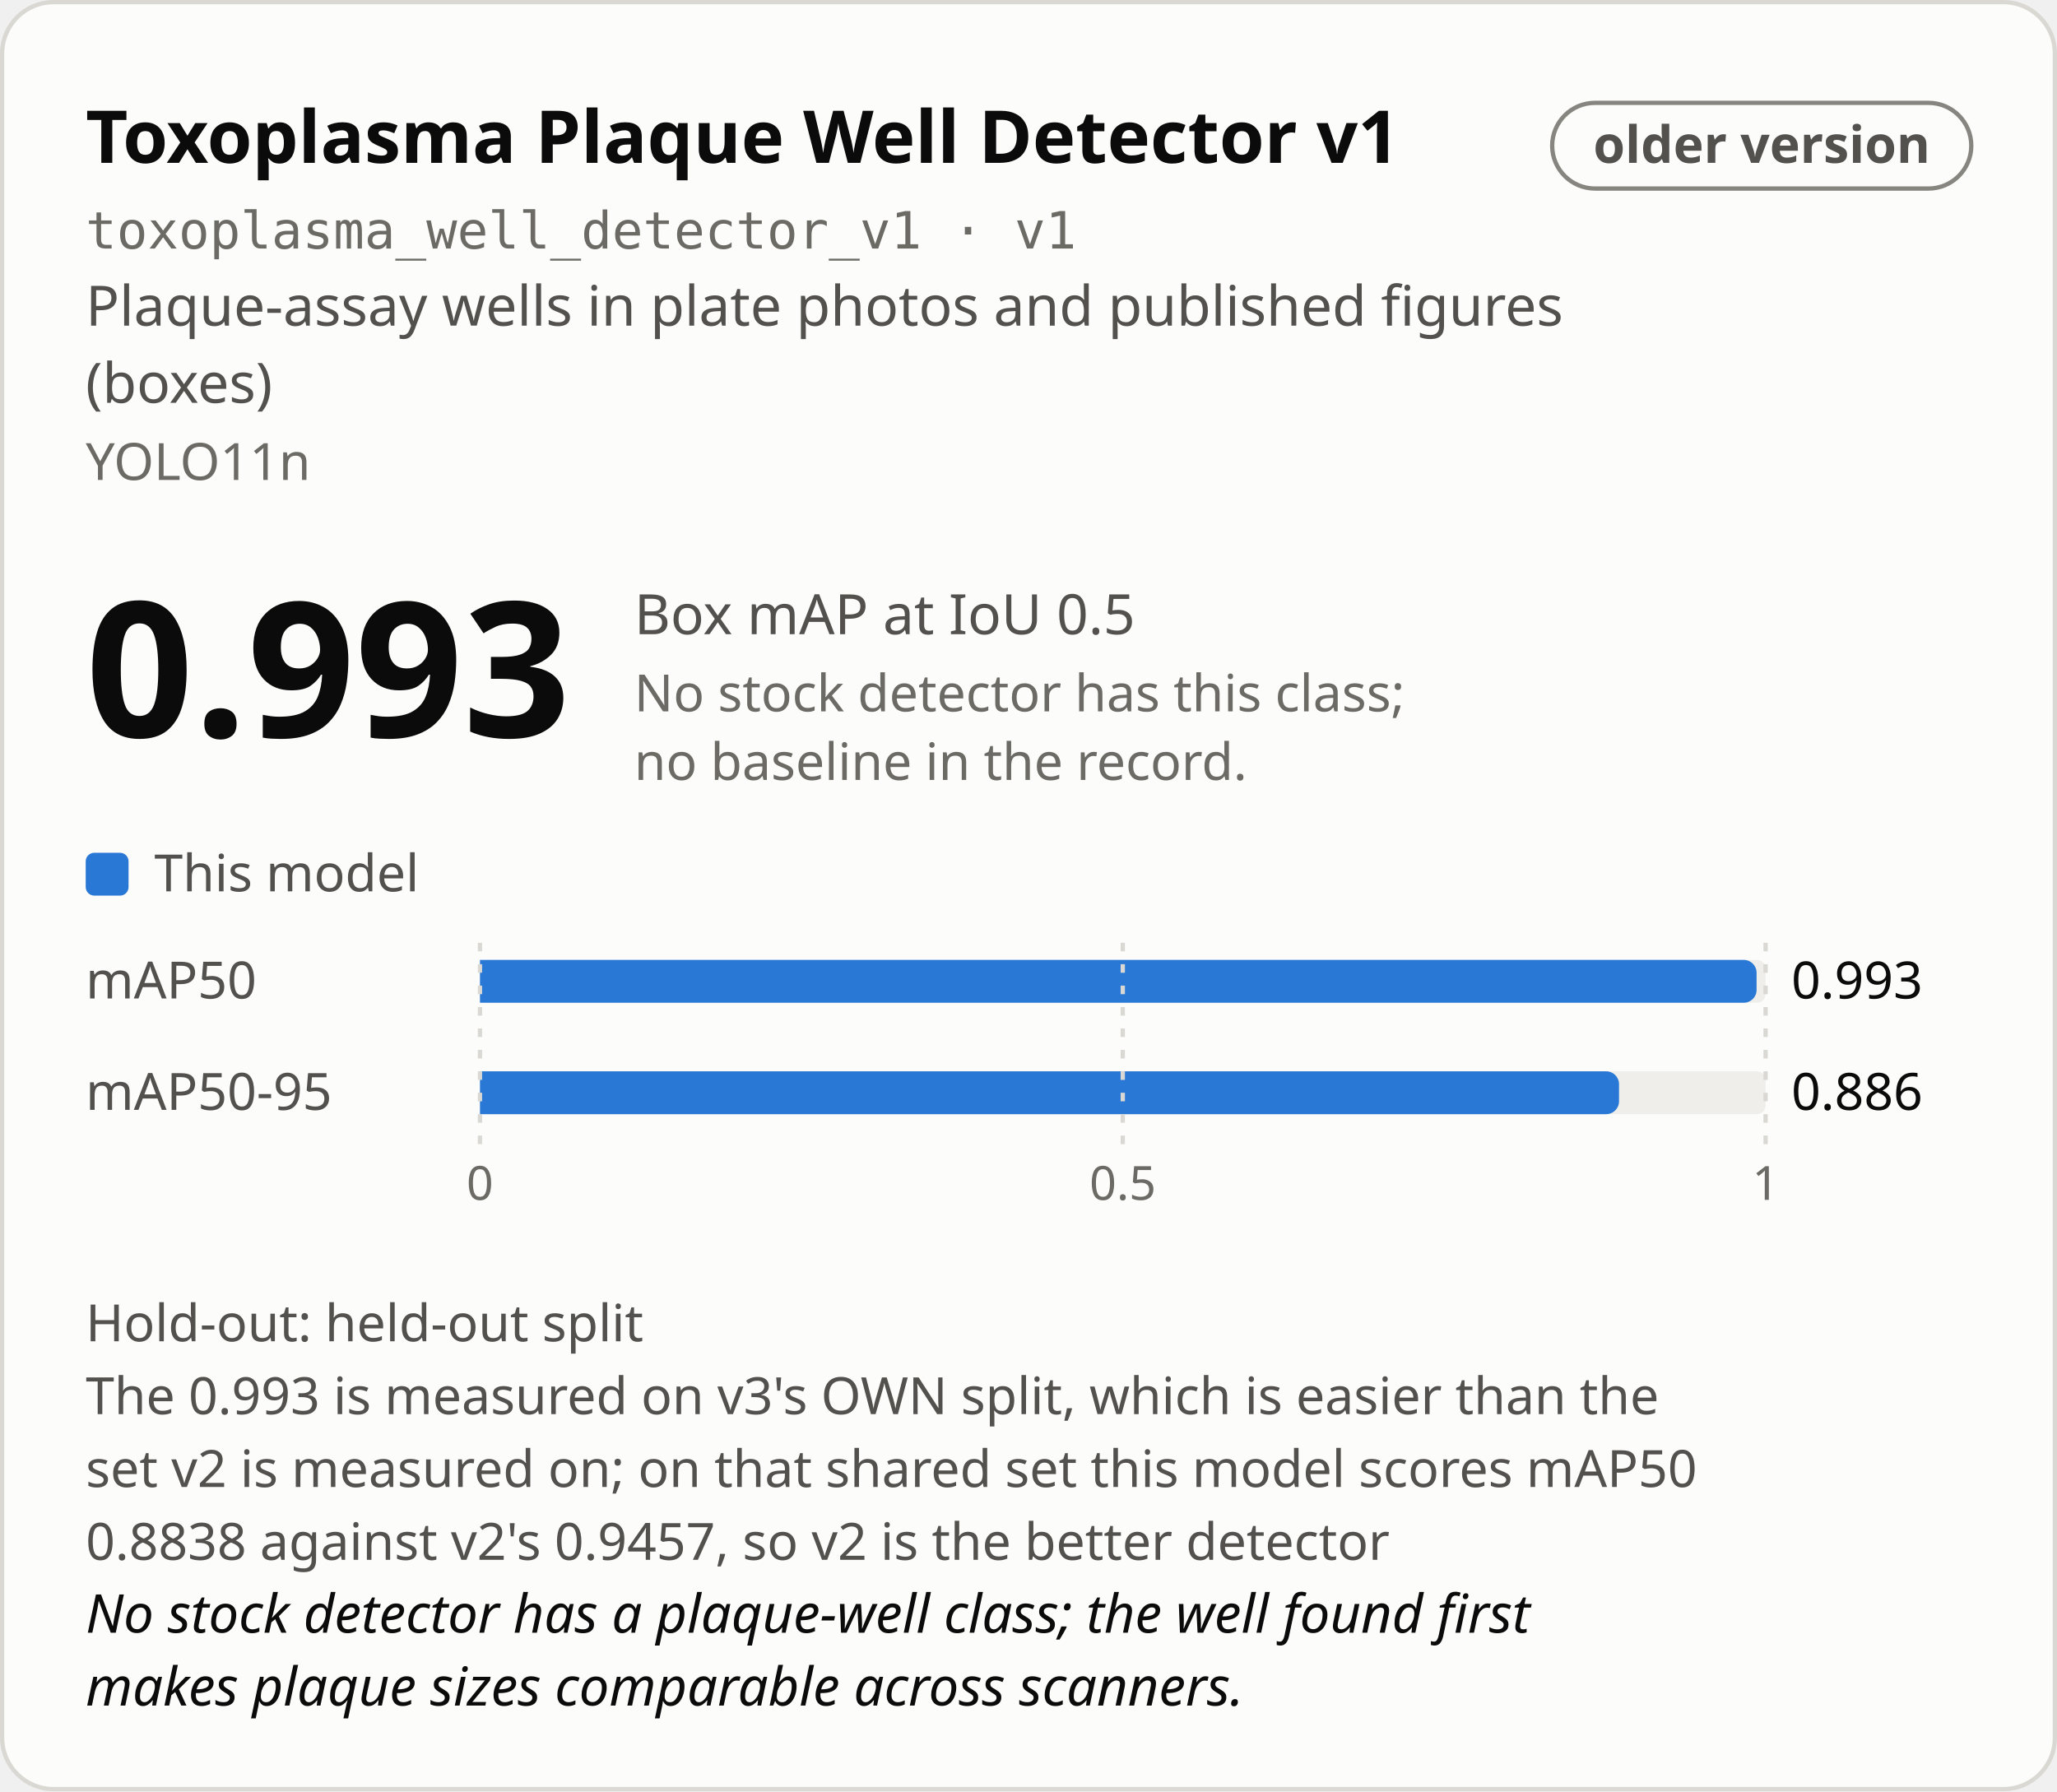
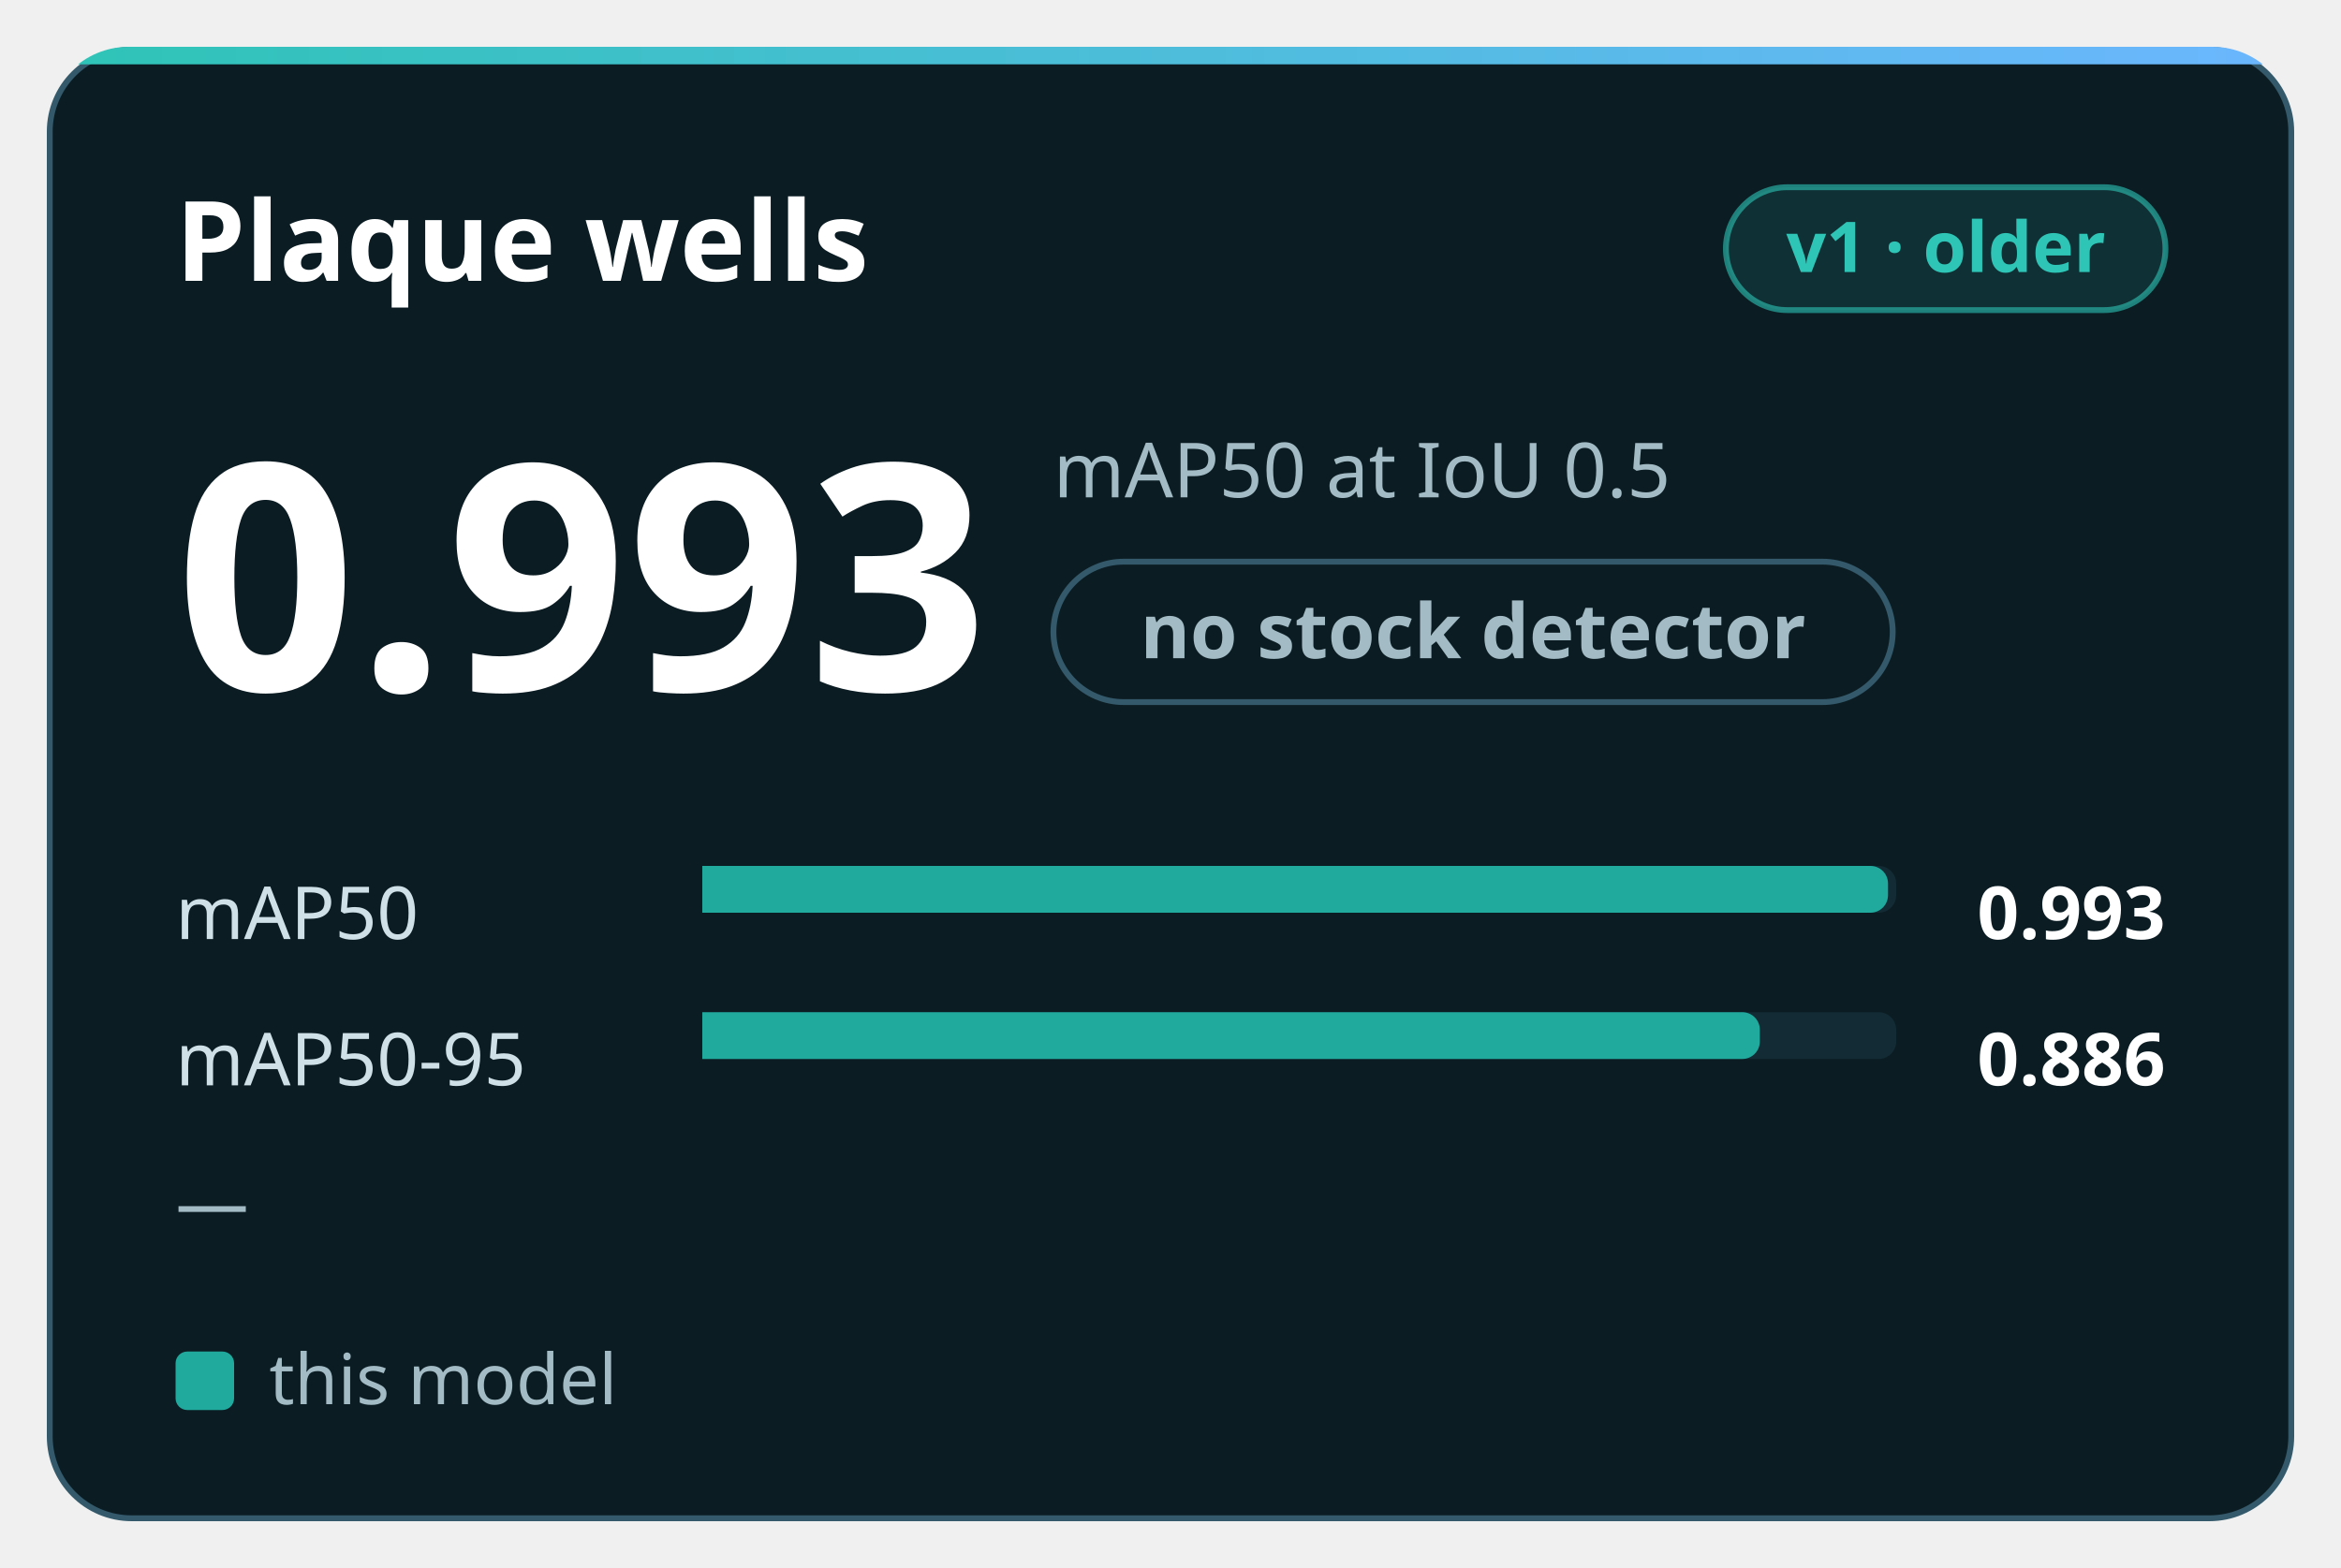
- <svg xmlns="http://www.w3.org/2000/svg" width="480" height="418" viewBox="0 0 480 418" role="img" aria-labelledby="t d">
-   <style>.bg{fill:#fcfcfb;stroke:#d9d8d3}.t1{fill:#0b0b0b}.t2{fill:#52514e}.t3{fill:#6b6a65}.ft{fill:#2a78d6}.va{fill:#86857f}.tr{fill:#efeeea}.ax{stroke:#d9d8d3}.pl{fill:none;stroke:#2a78d6}.pt{fill:#1c5cab}.po{fill:none;stroke:#86857f}.pu{fill:#52514e}@media (prefers-color-scheme: dark){.bg{fill:#1a1a19;stroke:#3a3936}.t1{fill:#f0efec}.t2{fill:#c3c2b7}.t3{fill:#a3a29a}.ft{fill:#3987e5}.va{fill:#7c7b75}.tr{fill:#262624}.ax{stroke:#3a3936}.pl{stroke:#3987e5}.pt{fill:#86b6ef}.po{stroke:#7c7b75}.pu{fill:#c3c2b7}}</style>
-   <rect class="bg" x="0.5" y="0.5" width="479" height="417" rx="12" stroke-width="1" />
-   <text x="20.0" y="38.0" class="t1" font-size="17" font-weight="600" text-anchor="start" font-family="-apple-system, BlinkMacSystemFont, 'Segoe UI', 'Noto Sans', Helvetica, Arial, sans-serif">Toxoplasma Plaque Well Detector v1</text>
-   <rect class="po" x="362.2" y="24" width="97.8" height="20" rx="10" />
-   <text x="411.1" y="38.0" class="pu" font-size="12" font-weight="600" text-anchor="middle" font-family="-apple-system, BlinkMacSystemFont, 'Segoe UI', 'Noto Sans', Helvetica, Arial, sans-serif">older version</text>
-   <text x="20.0" y="58.0" class="t3" font-size="12" font-weight="400" text-anchor="start" font-family="ui-monospace, SFMono-Regular, Menlo, Consolas, monospace">toxoplasma_well_detector_v1 · v1</text>
-   <text x="20.0" y="76.0" class="t2" font-size="13" font-weight="400" text-anchor="start" font-family="-apple-system, BlinkMacSystemFont, 'Segoe UI', 'Noto Sans', Helvetica, Arial, sans-serif">Plaque-assay wells in plate photos and published figures</text>
-   <text x="20.0" y="94.0" class="t2" font-size="13" font-weight="400" text-anchor="start" font-family="-apple-system, BlinkMacSystemFont, 'Segoe UI', 'Noto Sans', Helvetica, Arial, sans-serif">(boxes)</text>
-   <text x="20.0" y="112.0" class="t3" font-size="12" font-weight="400" text-anchor="start" font-family="-apple-system, BlinkMacSystemFont, 'Segoe UI', 'Noto Sans', Helvetica, Arial, sans-serif">YOLO11n</text>
-   <text x="20.0" y="172.0" class="t1" font-size="44" font-weight="600" text-anchor="start" font-family="-apple-system, BlinkMacSystemFont, 'Segoe UI', 'Noto Sans', Helvetica, Arial, sans-serif">0.993</text>
-   <text x="148.0" y="148.0" class="t2" font-size="13" font-weight="400" text-anchor="start" font-family="-apple-system, BlinkMacSystemFont, 'Segoe UI', 'Noto Sans', Helvetica, Arial, sans-serif">Box mAP at IoU 0.5</text>
-   <text x="148.0" y="166.0" class="t3" font-size="12" font-weight="400" text-anchor="start" font-family="-apple-system, BlinkMacSystemFont, 'Segoe UI', 'Noto Sans', Helvetica, Arial, sans-serif">No stock detector has this class;</text>
-   <text x="148.0" y="182.0" class="t3" font-size="12" font-weight="400" text-anchor="start" font-family="-apple-system, BlinkMacSystemFont, 'Segoe UI', 'Noto Sans', Helvetica, Arial, sans-serif">no baseline in the record.</text>
-   <rect class="ft" x="20" y="199" width="10" height="10" rx="2" />
-   <text x="36.0" y="208.0" class="t2" font-size="12" font-weight="400" text-anchor="start" font-family="-apple-system, BlinkMacSystemFont, 'Segoe UI', 'Noto Sans', Helvetica, Arial, sans-serif">This model</text>
-   <text x="20.0" y="233.0" class="t2" font-size="12" font-weight="400" text-anchor="start" font-family="-apple-system, BlinkMacSystemFont, 'Segoe UI', 'Noto Sans', Helvetica, Arial, sans-serif">mAP50</text>
-   <rect class="tr" x="112" y="224" width="300" height="10" rx="2" />
-   <path class="ft" d="M112.0 224.0h294.9a3.0 3.0 0 0 1 3.0 3.0v4.0a3.0 3.0 0 0 1 -3.0 3.0h-294.9z" />
-   <text x="418.0" y="233.0" class="t1" font-size="12" font-weight="400" text-anchor="start" font-family="-apple-system, BlinkMacSystemFont, 'Segoe UI', 'Noto Sans', Helvetica, Arial, sans-serif">0.993</text>
-   <text x="20.0" y="259.0" class="t2" font-size="12" font-weight="400" text-anchor="start" font-family="-apple-system, BlinkMacSystemFont, 'Segoe UI', 'Noto Sans', Helvetica, Arial, sans-serif">mAP50-95</text>
-   <rect class="tr" x="112" y="250" width="300" height="10" rx="2" />
-   <path class="ft" d="M112.0 250.0h262.8a3.0 3.0 0 0 1 3.0 3.0v4.0a3.0 3.0 0 0 1 -3.0 3.0h-262.8z" />
-   <text x="418.0" y="259.0" class="t1" font-size="12" font-weight="400" text-anchor="start" font-family="-apple-system, BlinkMacSystemFont, 'Segoe UI', 'Noto Sans', Helvetica, Arial, sans-serif">0.886</text>
-   <line class="ax" x1="112.0" y1="220" x2="112.0" y2="268" stroke-width="1" stroke-dasharray="2 3" />
-   <text x="112.0" y="280.0" class="t3" font-size="11" font-weight="400" text-anchor="middle" font-family="-apple-system, BlinkMacSystemFont, 'Segoe UI', 'Noto Sans', Helvetica, Arial, sans-serif">0</text>
-   <line class="ax" x1="262.0" y1="220" x2="262.0" y2="268" stroke-width="1" stroke-dasharray="2 3" />
-   <text x="262.0" y="280.0" class="t3" font-size="11" font-weight="400" text-anchor="middle" font-family="-apple-system, BlinkMacSystemFont, 'Segoe UI', 'Noto Sans', Helvetica, Arial, sans-serif">0.5</text>
-   <line class="ax" x1="412.0" y1="220" x2="412.0" y2="268" stroke-width="1" stroke-dasharray="2 3" />
-   <text x="412.0" y="280.0" class="t3" font-size="11" font-weight="400" text-anchor="middle" font-family="-apple-system, BlinkMacSystemFont, 'Segoe UI', 'Noto Sans', Helvetica, Arial, sans-serif">1</text>
-   <text x="20.0" y="313.0" class="t2" font-size="12" font-weight="400" text-anchor="start" font-family="-apple-system, BlinkMacSystemFont, 'Segoe UI', 'Noto Sans', Helvetica, Arial, sans-serif">Hold-out: held-out split</text>
-   <text x="20.0" y="330.0" class="t2" font-size="12" font-weight="400" text-anchor="start" font-family="-apple-system, BlinkMacSystemFont, 'Segoe UI', 'Noto Sans', Helvetica, Arial, sans-serif">The 0.993 is measured on v3's OWN split, which is easier than the</text>
-   <text x="20.0" y="347.0" class="t2" font-size="12" font-weight="400" text-anchor="start" font-family="-apple-system, BlinkMacSystemFont, 'Segoe UI', 'Noto Sans', Helvetica, Arial, sans-serif">set v2 is measured on; on that shared set this model scores mAP50</text>
-   <text x="20.0" y="364.0" class="t2" font-size="12" font-weight="400" text-anchor="start" font-family="-apple-system, BlinkMacSystemFont, 'Segoe UI', 'Noto Sans', Helvetica, Arial, sans-serif">0.8838 against v2's 0.9457, so v2 is the better detector</text>
-   <text x="20.0" y="381.0" class="t1" font-size="12.5" font-weight="400" text-anchor="start" font-family="-apple-system, BlinkMacSystemFont, 'Segoe UI', 'Noto Sans', Helvetica, Arial, sans-serif" font-style="italic">No stock detector has a plaque-well class; the well found first</text>
-   <text x="20.0" y="398.0" class="t1" font-size="12.5" font-weight="400" text-anchor="start" font-family="-apple-system, BlinkMacSystemFont, 'Segoe UI', 'Noto Sans', Helvetica, Arial, sans-serif" font-style="italic">makes plaque sizes comparable across scanners.</text>
+ <svg xmlns="http://www.w3.org/2000/svg" width="400" height="268" viewBox="0 0 400 268" role="img" aria-labelledby="t d">
+   <style>.card{fill:#0b1c23;stroke:#33596a}.i1{fill:#ffffff}.i2{fill:#cfe0e6}.i3{fill:#a3bbc4}.m{fill:#20aa9e}.b{fill:#566a7e}.tr{fill:#132b34}.tag{fill:#2ec4b6;fill-opacity:.12;stroke:#2ec4b6;stroke-opacity:.6}.tagt{fill:#2ec4b6}.up{fill:#20aa9e;fill-opacity:.28}.dn{fill:#566a7e;fill-opacity:.45}.na{fill:none;stroke:#33596a}text{font-family:-apple-system, BlinkMacSystemFont, 'Segoe UI', 'Noto Sans', Helvetica, Arial, sans-serif}</style>
+   <defs>
+     <linearGradient id="gtoxoplasma_well_detector_v1" x1="0" x2="1" y1="0" y2="0">
+       <stop offset="0" stop-color="#2ec4b6" />
+       <stop offset="1" stop-color="#6cb6ff" />
+     </linearGradient>
+     <clipPath id="ctoxoplasma_well_detector_v1">
+       <rect x="8" y="8" width="384" height="252" rx="14" />
+     </clipPath>
+   </defs>
+   <rect class="card" x="8.5" y="8.5" width="383" height="251" rx="14" stroke-width="1" />
+   <rect x="8" y="8" width="384" height="3" fill="url(#gtoxoplasma_well_detector_v1)" clip-path="url(#ctoxoplasma_well_detector_v1)" />
+   <rect class="tag" x="294.9" y="32" width="75.1" height="21" rx="10.5" />
+   <text x="332.5" y="46.5" class="tagt" font-size="12" font-weight="600" text-anchor="middle">v1 · older</text>
+   <text x="30.0" y="48.0" class="i1" font-size="19" font-weight="600" text-anchor="start">Plaque wells</text>
+   <text x="30.0" y="118.0" class="i1" font-size="54" font-weight="600" text-anchor="start">0.993</text>
+   <text x="180.0" y="85.0" class="i3" font-size="13" font-weight="400" text-anchor="start">mAP50 at IoU 0.5</text>
+   <rect class="na" x="180" y="96" width="143.4" height="24" rx="12" />
+   <text x="251.7" y="112.5" class="i3" font-size="13" font-weight="600" text-anchor="middle">no stock detector</text>
+   <text x="30.0" y="160.5" class="i2" font-size="12.5" font-weight="400" text-anchor="start">mAP50</text>
+   <rect class="tr" x="120" y="148" width="204" height="8" rx="3" />
+   <path class="m" d="M120.0 148.0h199.6a3 3 0 0 1 3 3v2.0a3 3 0 0 1 -3 3h-199.6z" />
+   <text x="370.0" y="160.5" class="i1" font-size="12.5" font-weight="600" text-anchor="end">0.993</text>
+   <text x="30.0" y="185.5" class="i2" font-size="12.5" font-weight="400" text-anchor="start">mAP50-95</text>
+   <rect class="tr" x="120" y="173" width="204" height="8" rx="3" />
+   <path class="m" d="M120.0 173.0h177.7a3 3 0 0 1 3 3v2.0a3 3 0 0 1 -3 3h-177.7z" />
+   <text x="370.0" y="185.5" class="i1" font-size="12.5" font-weight="600" text-anchor="end">0.886</text>
+   <text x="30.0" y="210.0" class="i3" font-size="12.5" font-weight="400" text-anchor="start">—</text>
+   <rect class="m" x="30" y="231" width="10" height="10" rx="2" />
+   <text x="46.0" y="240.0" class="i3" font-size="12" font-weight="400" text-anchor="start">this model</text>
</svg>
